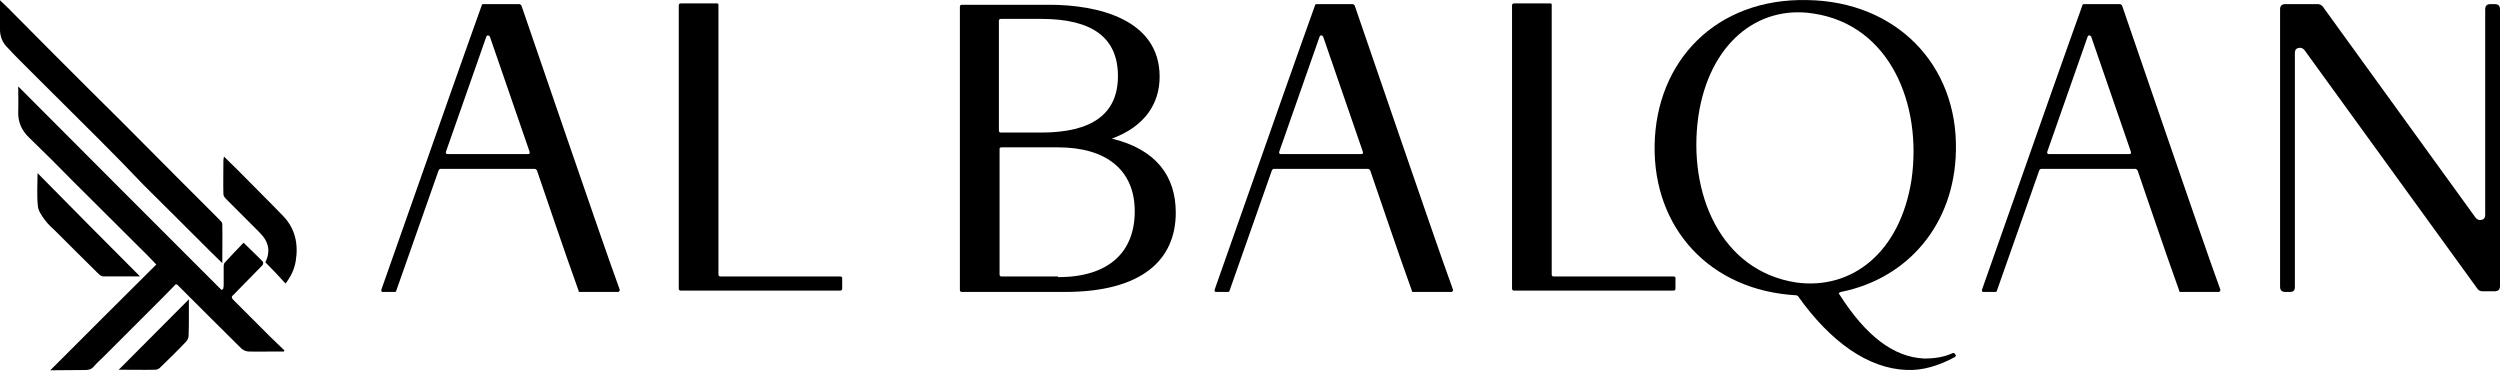
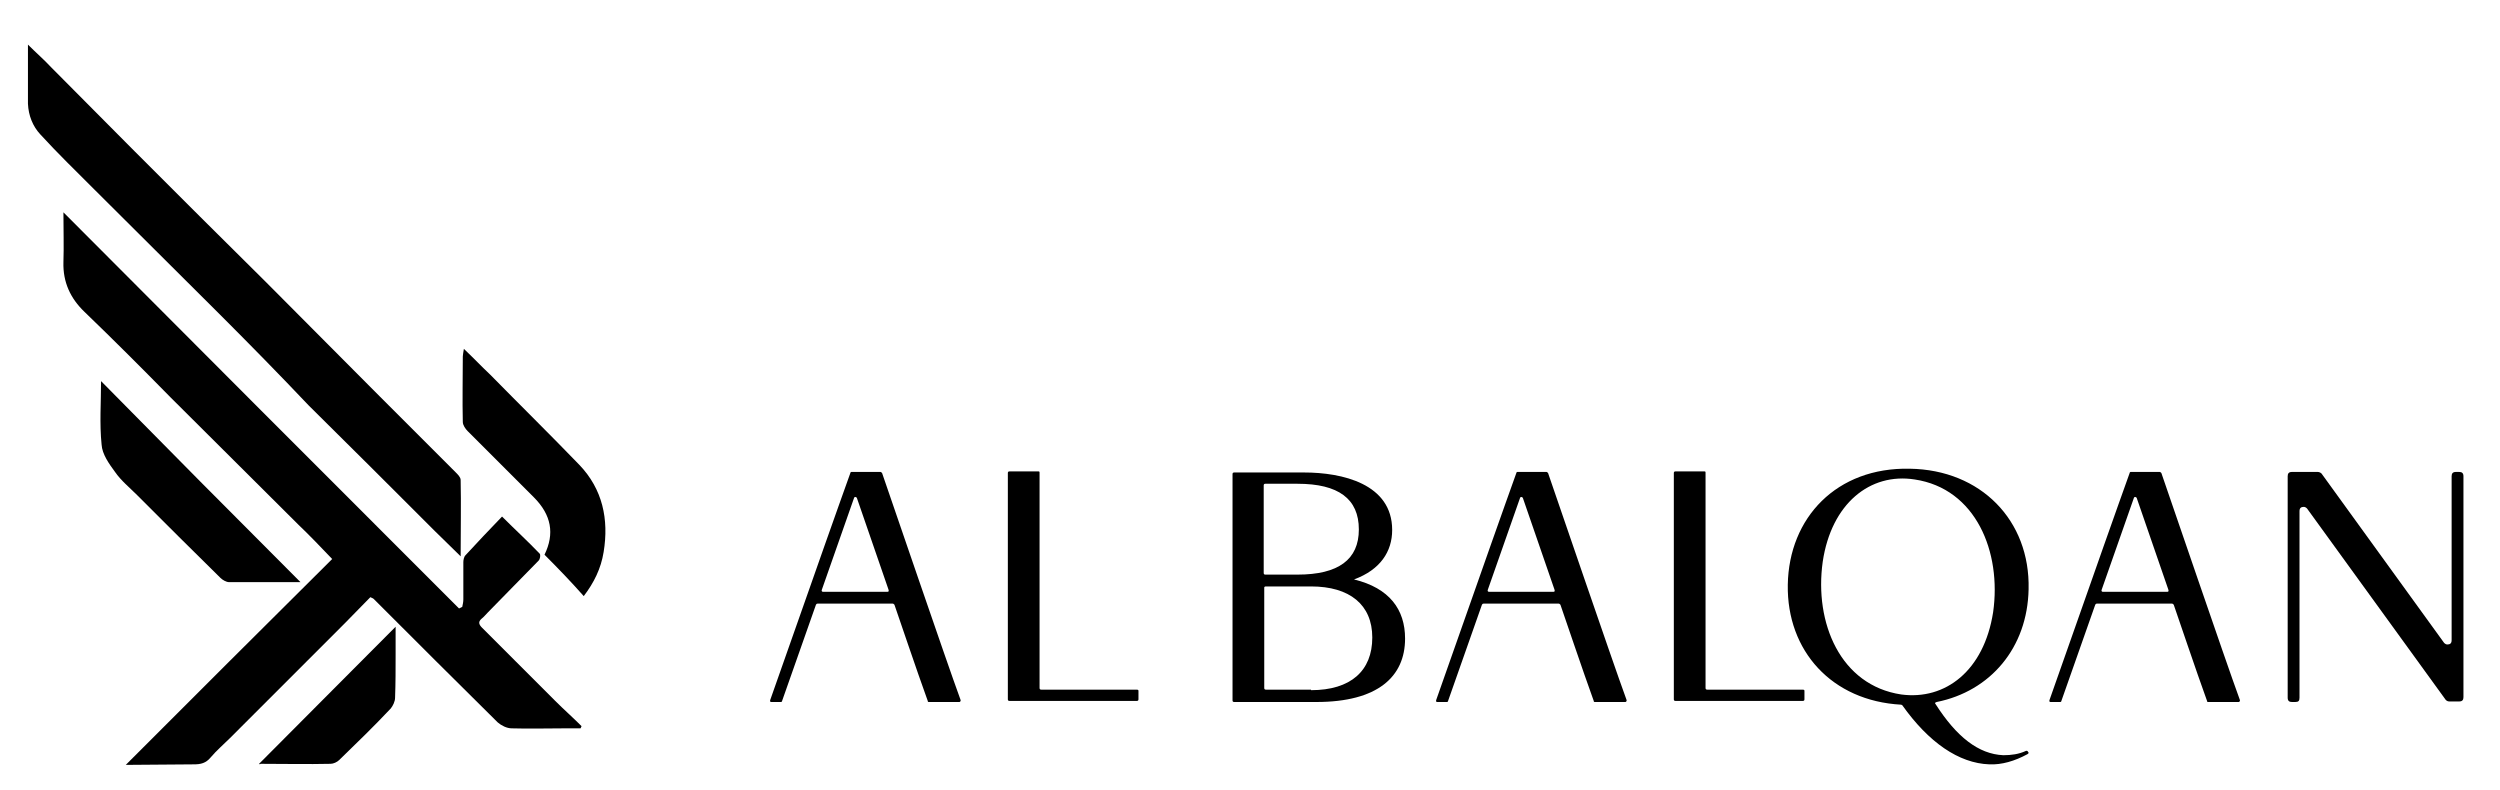
- <svg xmlns="http://www.w3.org/2000/svg" viewBox="5.2 8.21 905.33 134.09" fill="currentColor">
+ <svg xmlns="http://www.w3.org/2000/svg" viewBox="0 0 465.1 146.9" fill="currentColor">
  <g>
    <path d="M23.4,142.3c12.9-12.9,25.6-25.6,38.4-38.3c-2.2-2.3-4.2-4.4-6.3-6.4c-7.9-7.9-15.9-15.8-23.8-23.7   C26.4,68.5,21.1,63.2,15.7,58c-2.6-2.5-4-5.5-3.9-9.2c0.1-3,0-6,0-9.3c24.6,24.7,49.1,49.2,73.6,73.7c0.2-0.1,0.4-0.2,0.6-0.3   c0.1-0.5,0.2-0.9,0.2-1.4c0-2.3,0-4.6,0-6.9c0-0.4,0.1-1,0.4-1.3c2.2-2.4,4.4-4.7,6.8-7.2c2.5,2.5,4.8,4.6,7,6.9   c0.2,0.2,0.1,1-0.2,1.3c-3.2,3.3-6.4,6.5-9.5,9.7c-0.4,0.4-0.7,0.8-1.1,1.1c-0.7,0.6-0.5,1.1,0.1,1.7c4.5,4.5,9.1,9.1,13.6,13.6   c1.6,1.6,3.3,3.1,4.9,4.7c-0.1,0.1-0.1,0.3-0.2,0.4c-1,0-1.9,0-2.9,0c-3.3,0-6.6,0.1-9.9,0c-0.9,0-1.9-0.5-2.6-1.1   c-7.7-7.6-15.4-15.3-23.1-23c-0.1-0.1-0.2-0.1-0.6-0.3c-1.5,1.5-3.1,3.2-4.7,4.8c-7.1,7.1-14.3,14.3-21.4,21.4   c-1.2,1.2-2.5,2.3-3.6,3.6c-0.9,1.1-1.9,1.3-3.1,1.3C31.9,142.2,27.8,142.3,23.4,142.3L23.4,142.3z" />
    <path d="M5.2,8.3c1.6,1.6,3,2.8,4.3,4.2c5.2,5.2,10.3,10.4,15.5,15.6c8.1,8.1,16.3,16.3,24.5,24.4c7.1,7.1,14.1,14.2,21.2,21.3   c4.7,4.7,9.4,9.4,14.1,14.1c0.4,0.4,0.9,0.9,0.9,1.4c0.1,4.6,0,9.2,0,14.2c-1.8-1.8-3.3-3.2-4.8-4.7c-7.8-7.8-15.6-15.6-23.5-23.4   C52,69.7,46.5,64.1,41,58.6C33.2,50.8,25.3,43,17.5,35.2c-3.4-3.4-6.8-6.7-10-10.2c-1.4-1.5-2.2-3.5-2.3-5.7   C5.2,15.8,5.2,12.3,5.2,8.3z" />
    <path d="M101.3,103.2c1.9-3.9,1.3-7.4-2-10.7c-4.1-4.1-8.2-8.2-12.3-12.3c-0.4-0.4-0.9-1.1-0.9-1.7c-0.1-4.1,0-8.1,0-12.2   c0-0.3,0.1-0.7,0.2-1.4c1.8,1.7,3.3,3.3,4.9,4.8c5.5,5.6,11.1,11.1,16.6,16.8c4.3,4.5,5.5,10.1,4.5,16.2c-0.5,3.1-1.8,5.7-3.7,8.2   C106.3,108.3,103.9,105.8,101.3,103.2L101.3,103.2z" />
    <path d="M55.9,108.3c-4.4,0-8.8,0-13.3,0c-0.5,0-1.2-0.4-1.6-0.8c-5.2-5.1-10.4-10.3-15.5-15.4c-1.4-1.4-3-2.7-4.1-4.3   c-1.1-1.5-2.4-3.3-2.5-5.1c-0.4-3.9-0.1-7.9-0.1-11.8C31.1,83.4,43.4,95.8,55.9,108.3L55.9,108.3z" />
    <path d="M48.2,142.1c8.4-8.4,16.8-16.9,25.4-25.5c0,1.8,0,3.5,0,5.2c0,2.7,0,5.3-0.1,8c0,0.7-0.4,1.5-0.8,2   c-3.1,3.3-6.4,6.5-9.6,9.6c-0.4,0.4-1.1,0.7-1.6,0.7c-4.3,0.1-8.7,0-13,0C48.4,142.2,48.2,142.2,48.2,142.1L48.2,142.1z" />
  </g>
-   <g transform="translate(-205.65 -204.14) scale(2.435478)">
+   <g>
    <path d="M150.8,108.9c1.7-4.9,3.5-9.9,5.4-15.3l2-5.6c0-0.1,0.1-0.2,0.2-0.2h5.4c0.1,0,0.2,0.1,0.3,0.2l6.8,19.8   c3.1,9,6.3,18.3,7.8,22.4c0.1,0.2-0.1,0.4-0.2,0.4h-5.7c-0.2,0-0.2-0.1-0.2-0.2c-2-5.5-5.7-16.5-6.2-17.9c-0.1-0.1-0.2-0.2-0.3-0.2   h-14c-0.2,0-0.2,0.1-0.3,0.2l-6.3,17.9c0,0.1-0.1,0.2-0.2,0.2h-1.8c-0.2,0-0.3-0.1-0.2-0.4L150.8,108.9L150.8,108.9z M165.1,110.1   c0.2,0,0.3-0.1,0.2-0.4l-5.9-17.1c-0.2-0.2-0.4-0.2-0.5,0l-6,17.1c-0.1,0.2,0,0.4,0.2,0.4H165.1L165.1,110.1z" />
    <path d="M187.5,88c0-0.2,0.1-0.3,0.3-0.3h5.4c0.2,0,0.2,0.1,0.2,0.3v40c0,0.2,0.1,0.3,0.3,0.3h17.8c0.2,0,0.3,0.1,0.3,0.2v1.6   c0,0.2-0.1,0.3-0.3,0.3h-23.7c-0.2,0-0.3-0.1-0.3-0.3V88z" />
    <path d="M242.6,87.9c7.1,0,16.4,2.1,16.4,10.7c0,4-2.2,7.4-7.1,9.2c6.6,1.6,9.5,5.6,9.5,11c0,7.1-5.1,11.8-16.5,11.8h-15.3   c-0.2,0-0.3-0.1-0.3-0.3V88.2c0-0.2,0.1-0.3,0.3-0.3H242.6L242.6,87.9z M235.1,106.6c0,0.2,0.1,0.3,0.3,0.3h6   c7.6,0,11.4-2.8,11.4-8.4c0-5.7-3.8-8.5-11.4-8.5h-6c-0.2,0-0.3,0.1-0.3,0.3L235.1,106.6L235.1,106.6z M243.9,128.4   c7.4,0,11.4-3.6,11.4-9.8c0-6.1-4.2-9.5-11.4-9.5h-8.4c-0.2,0-0.3,0.1-0.3,0.2v18.7c0,0.2,0.1,0.3,0.3,0.3H243.9z" />
    <path d="M274.7,108.9c1.7-4.9,3.5-9.9,5.4-15.3l2-5.6c0-0.1,0.1-0.2,0.2-0.2h5.4c0.1,0,0.2,0.1,0.3,0.2l6.8,19.8   c3.1,9,6.3,18.3,7.8,22.4c0.1,0.2-0.1,0.4-0.2,0.4h-5.7c-0.2,0-0.2-0.1-0.2-0.2c-2-5.5-5.7-16.5-6.2-17.9c-0.1-0.1-0.2-0.2-0.3-0.2   h-14c-0.2,0-0.2,0.1-0.3,0.2l-6.3,17.9c0,0.1-0.1,0.2-0.2,0.2h-1.8c-0.2,0-0.3-0.1-0.2-0.4L274.7,108.9L274.7,108.9z M289,110.1   c0.2,0,0.3-0.1,0.2-0.4l-5.9-17.1c-0.2-0.2-0.4-0.2-0.5,0l-6,17.1c-0.1,0.2,0,0.4,0.2,0.4H289L289,110.1z" />
    <path d="M311.4,88c0-0.2,0.1-0.3,0.3-0.3h5.4c0.2,0,0.2,0.1,0.2,0.3v40c0,0.2,0.1,0.3,0.3,0.3h17.8c0.2,0,0.3,0.1,0.3,0.2v1.6   c0,0.2-0.1,0.3-0.3,0.3h-23.7c-0.2,0-0.3-0.1-0.3-0.3L311.4,88L311.4,88z" />
    <path d="M355.3,87.2c13.2,0.2,22.4,9.6,22.1,22.4c-0.2,10.9-7.1,19-17.1,21c-0.3,0.1-0.4,0.2-0.2,0.4c3.9,6.1,8,9.3,12.6,9.5   c1.5,0,2.9-0.2,4.2-0.8c0.2-0.1,0.4,0.1,0.4,0.2l0.1,0.1c0,0.2-0.1,0.2-0.2,0.3c-2.4,1.3-4.8,2-7.1,1.9c-5.7-0.2-11.3-4.1-16.2-11   l-0.2-0.1c-12.9-0.7-21.3-10-21.1-22.3C332.8,96.3,341.7,86.9,355.3,87.2L355.3,87.2z M370.8,113.9c1.6-11.2-3.2-23-14.6-24.7   c-8.3-1.3-15.5,4.5-17.1,15.3c-1.6,11.4,3.3,23,14.6,24.7C361.9,130.3,369.1,124.8,370.8,113.9L370.8,113.9z" />
    <path d="M388.8,108.9c1.7-4.9,3.5-9.9,5.4-15.3l2-5.6c0-0.1,0.1-0.2,0.2-0.2h5.4c0.1,0,0.2,0.1,0.3,0.2l6.8,19.8   c3.1,9,6.3,18.3,7.8,22.4c0.1,0.2-0.1,0.4-0.2,0.4h-5.7c-0.2,0-0.2-0.1-0.2-0.2c-2-5.5-5.7-16.5-6.2-17.9c-0.1-0.1-0.2-0.2-0.3-0.2   h-14c-0.2,0-0.2,0.1-0.3,0.2l-6.3,17.9c0,0.1-0.1,0.2-0.2,0.2h-1.8c-0.2,0-0.3-0.1-0.2-0.4L388.8,108.9L388.8,108.9z M403.2,110.1   c0.2,0,0.3-0.1,0.2-0.4l-5.9-17.1c-0.2-0.2-0.4-0.2-0.5,0l-6,17.1c-0.1,0.2,0,0.4,0.2,0.4H403.2L403.2,110.1z" />
    <path d="M425.6,88.6c0-0.5,0.2-0.8,0.8-0.8h4.8c0.2,0,0.5,0.1,0.7,0.3l22.8,31.5c0.2,0.2,0.4,0.3,0.6,0.3c0.5,0,0.8-0.2,0.8-0.8   V88.6c0-0.5,0.2-0.8,0.8-0.8h0.6c0.5,0,0.8,0.2,0.8,0.8v41.1c0,0.5-0.2,0.8-0.8,0.8h-1.8c-0.3,0-0.5-0.1-0.7-0.3l-25.8-35.6   c-0.2-0.2-0.4-0.3-0.6-0.3c-0.5,0-0.8,0.2-0.8,0.8v34.7c0,0.6-0.2,0.8-0.8,0.8h-0.6c-0.5,0-0.8-0.2-0.8-0.8L425.6,88.6L425.6,88.6z   " />
  </g>
</svg>
